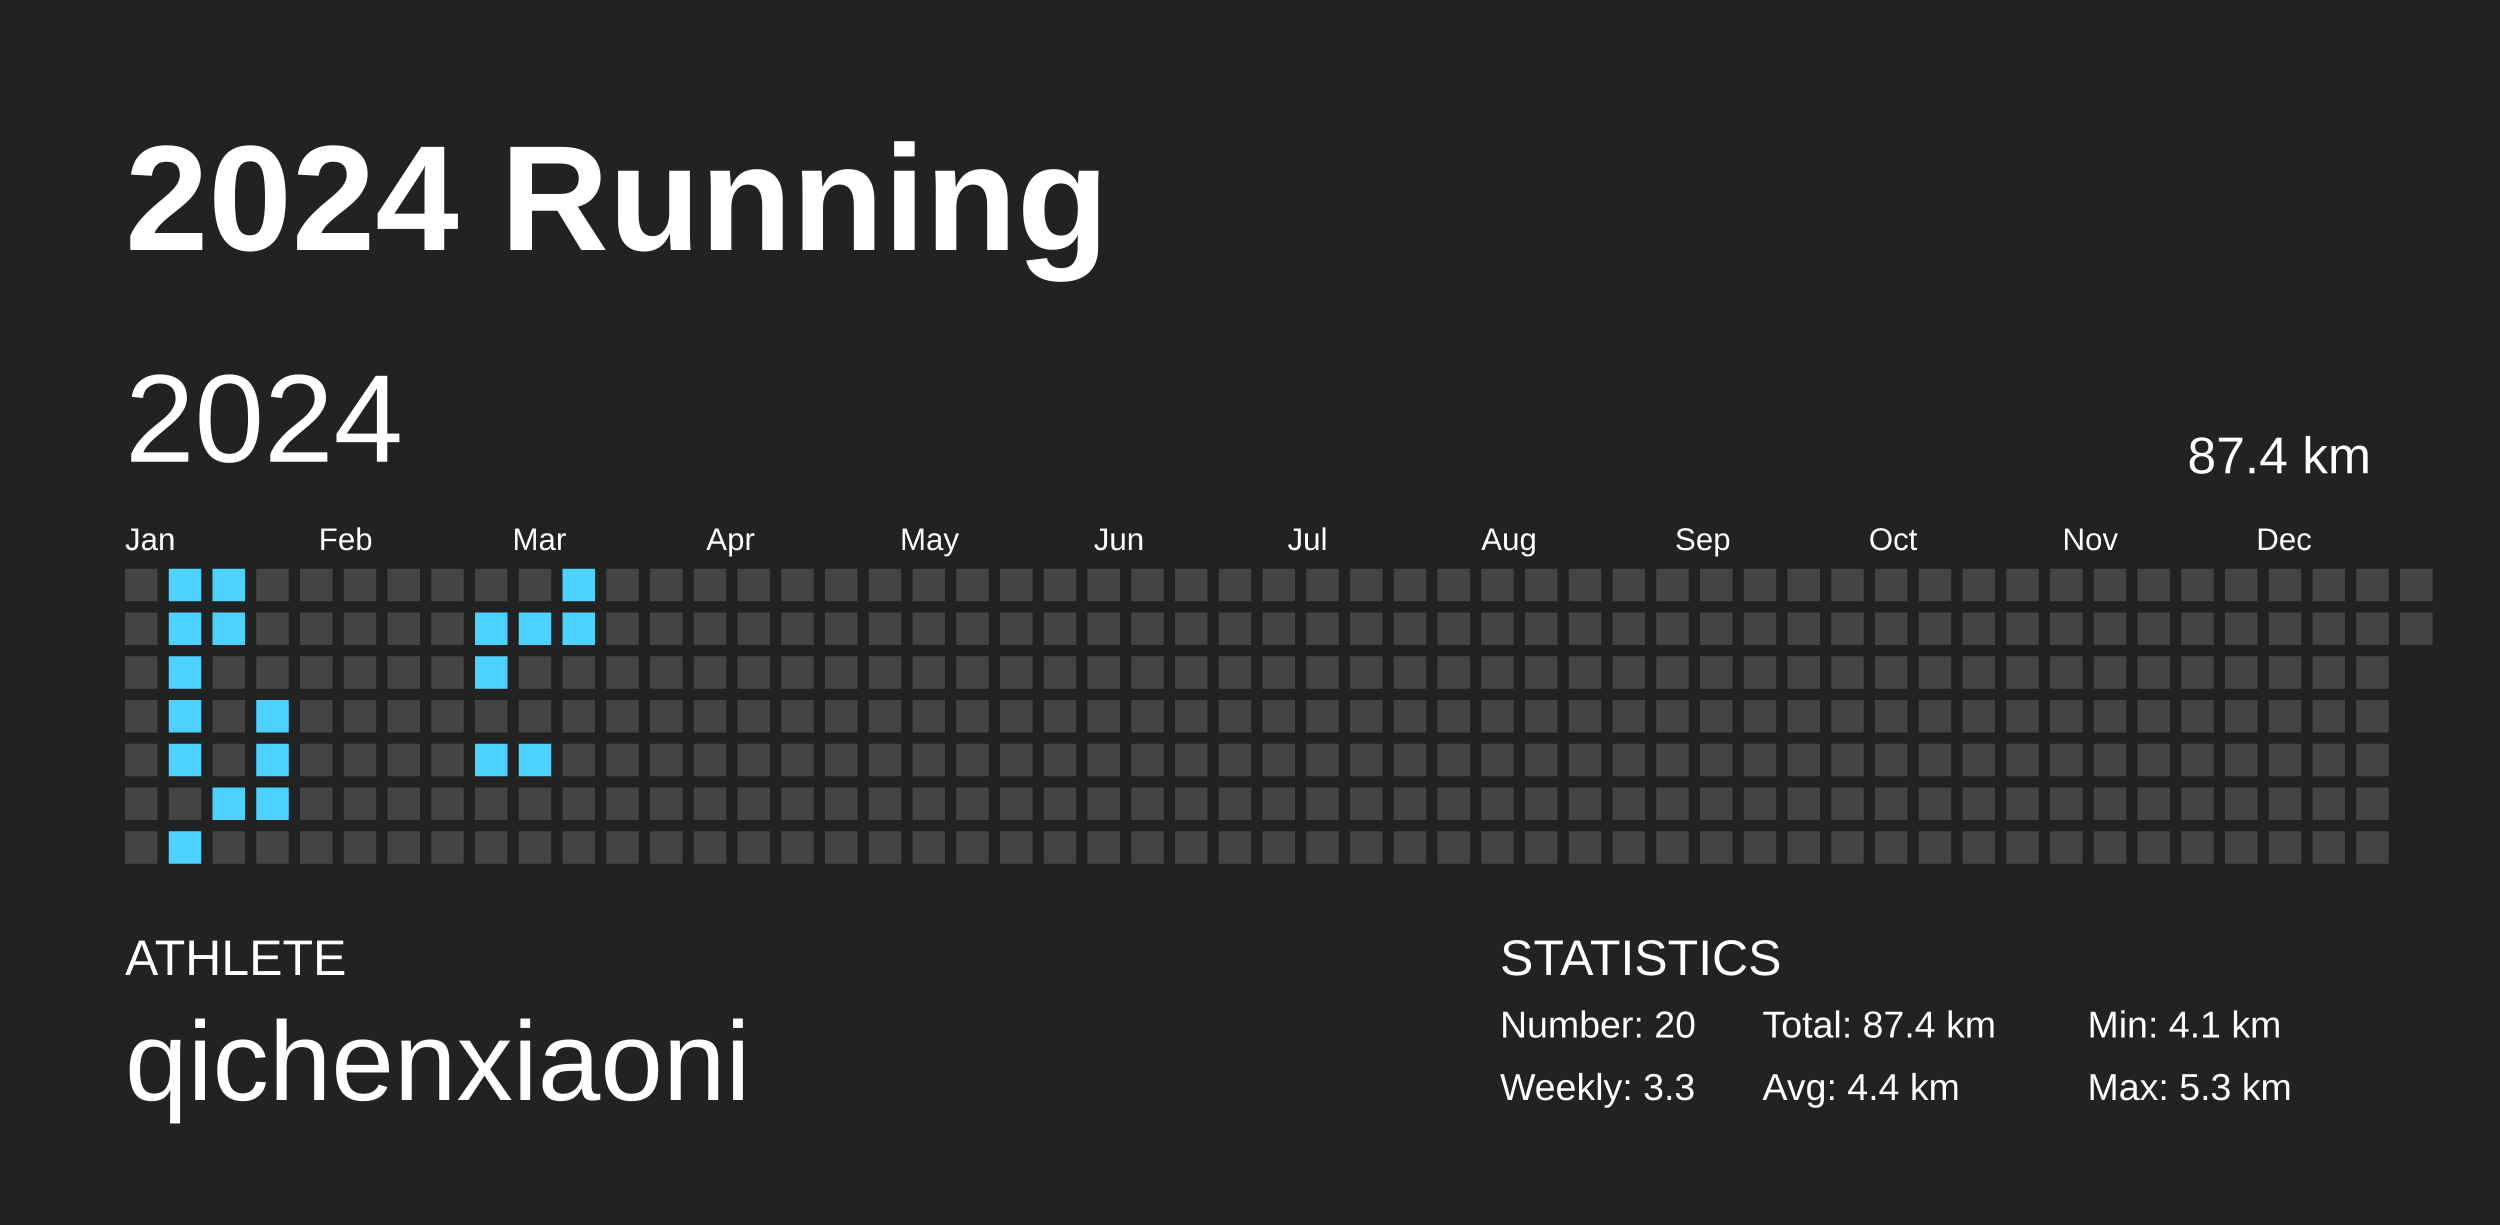
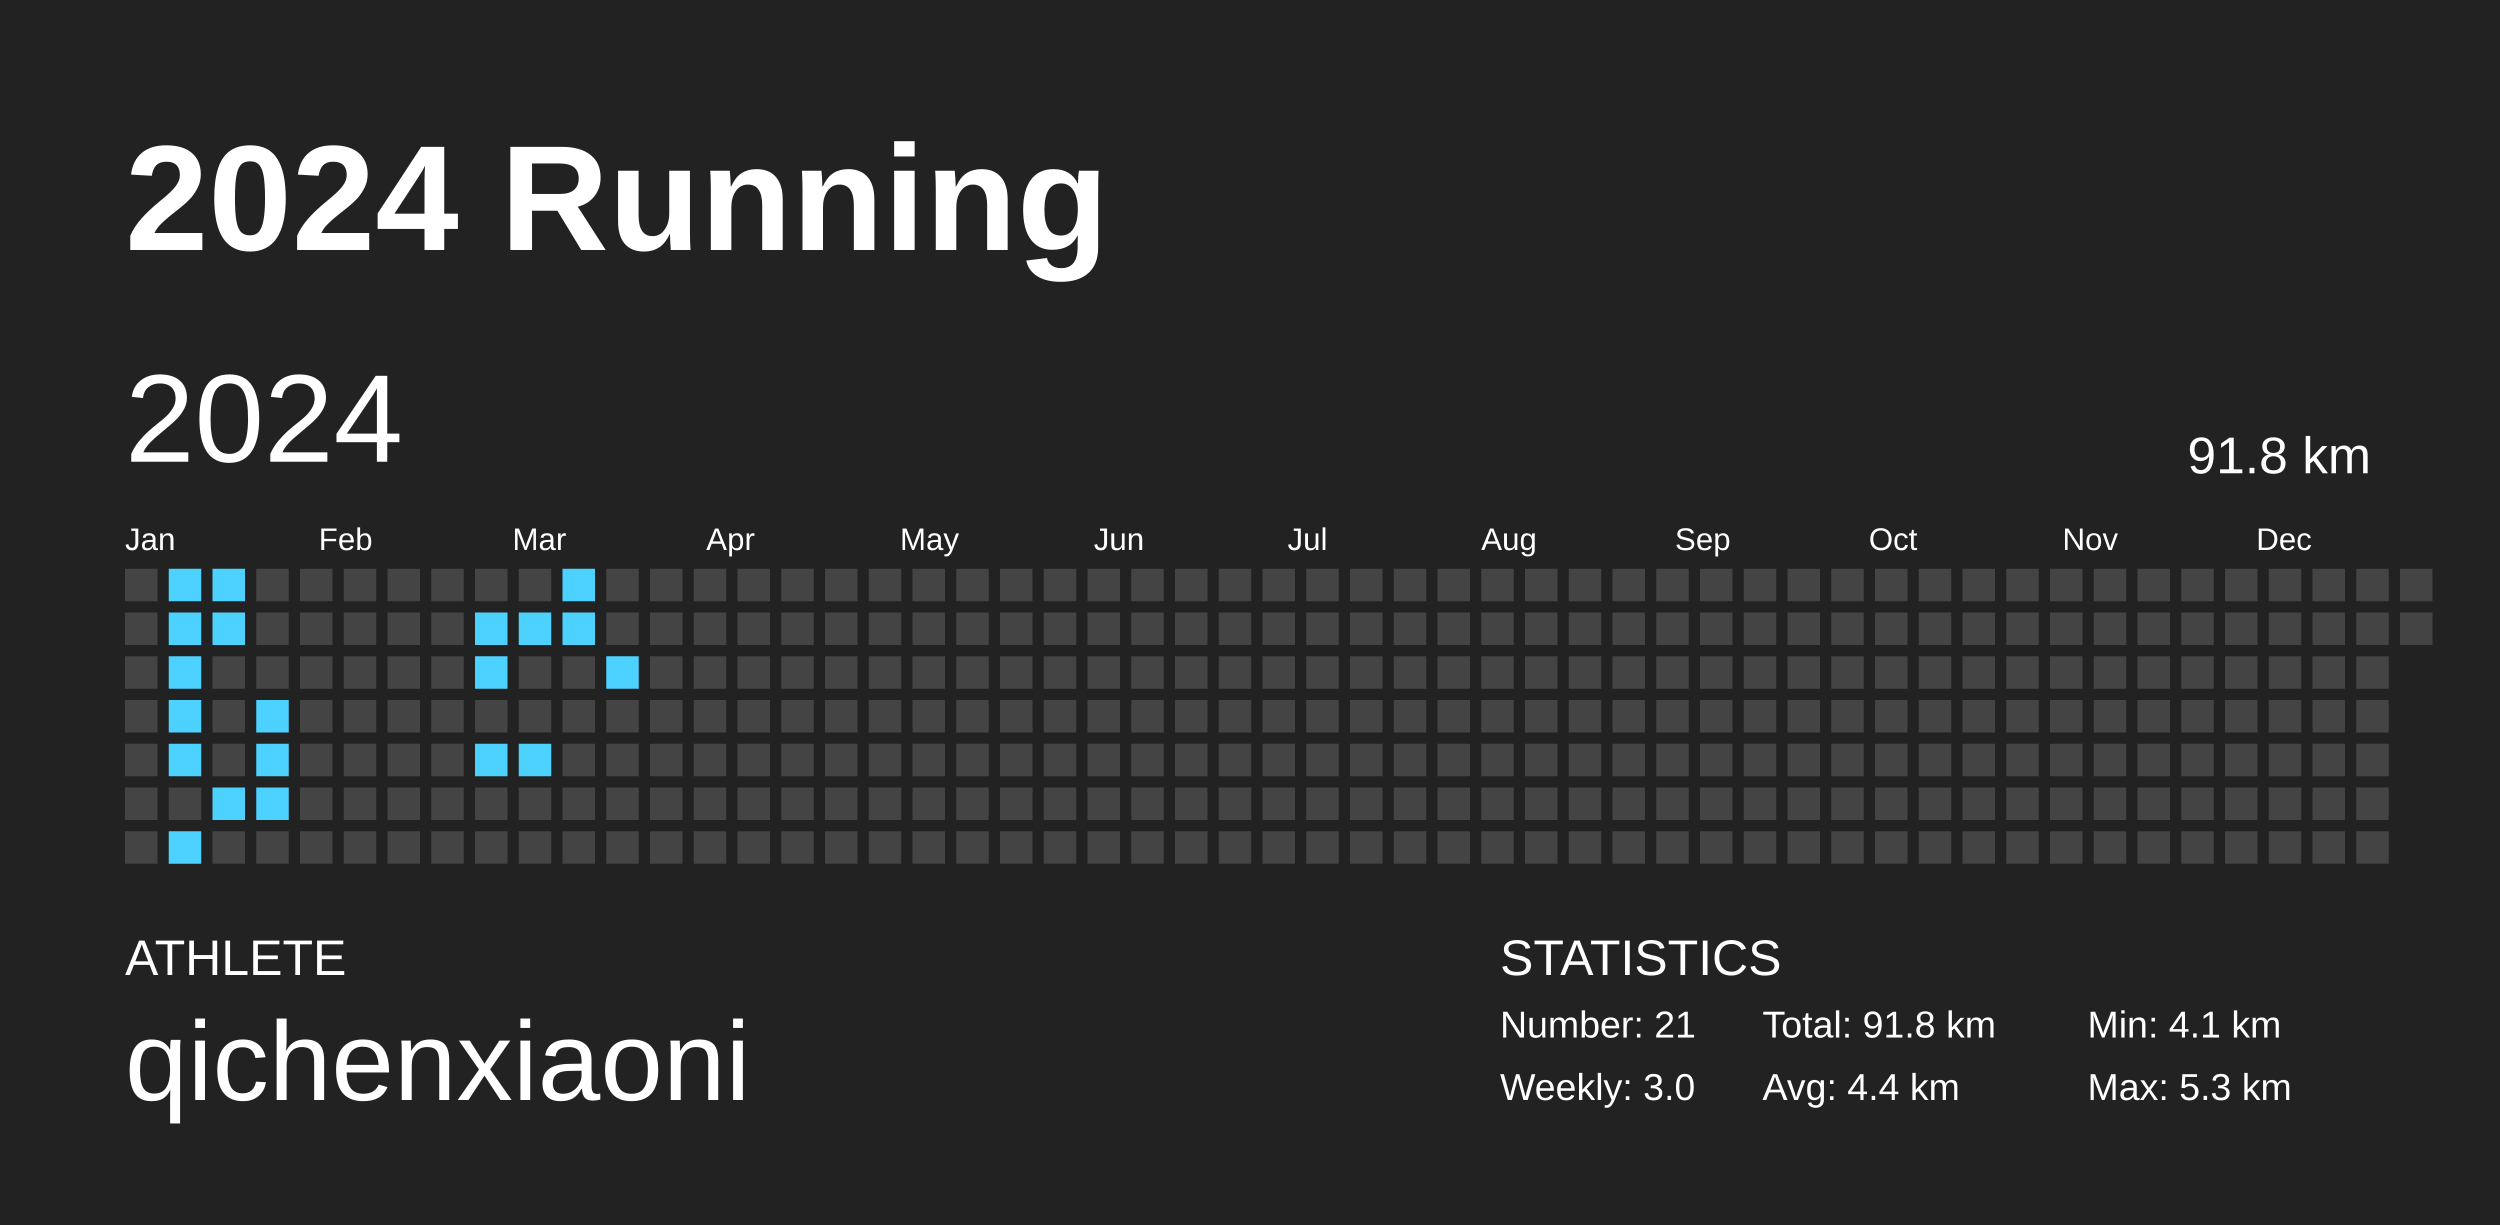
<svg xmlns="http://www.w3.org/2000/svg" baseProfile="full" height="98mm" version="1.1" viewBox="0,0,200,98" width="200mm">
  <defs />
  <rect fill="#222222" height="98" width="200" x="0" y="0" />
  <text fill="#FFFFFF" style="font-size:12px; font-family:Arial; font-weight:bold;" x="10" y="20">2024 Running</text>
  <text fill="#FFFFFF" style="font-size:4px; font-family:Arial" x="10" y="78">ATHLETE</text>
  <text fill="#FFFFFF" style="font-size:9px; font-family:Arial" x="10" y="88">qichenxiaoni</text>
  <text fill="#FFFFFF" style="font-size:4px; font-family:Arial" x="120" y="78">STATISTICS</text>
-   <text fill="#FFFFFF" style="font-size:3px; font-family:Arial" x="120" y="83">Number: 20</text>
-   <text fill="#FFFFFF" style="font-size:3px; font-family:Arial" x="120" y="88">Weekly: 3.3</text>
-   <text fill="#FFFFFF" style="font-size:3px; font-family:Arial" x="141" y="83">Total: 87.4 km</text>
+   <text fill="#FFFFFF" style="font-size:3px; font-family:Arial" x="120" y="83">Number: 21</text>
+   <text fill="#FFFFFF" style="font-size:3px; font-family:Arial" x="120" y="88">Weekly: 3.0</text>
+   <text fill="#FFFFFF" style="font-size:3px; font-family:Arial" x="141" y="83">Total: 91.8 km</text>
  <text fill="#FFFFFF" style="font-size:3px; font-family:Arial" x="141" y="88">Avg: 4.4 km</text>
  <text fill="#FFFFFF" style="font-size:3px; font-family:Arial" x="167" y="83">Min: 4.1 km</text>
  <text fill="#FFFFFF" style="font-size:3px; font-family:Arial" x="167" y="88">Max: 5.3 km</text>
  <text dominant-baseline="hanging" fill="#FFFFFF" style="font-size:10.0px; font-family:Arial;" x="10" y="30">2024</text>
-   <text dominant-baseline="hanging" fill="#FFFFFF" style="font-size:4.125px; font-family:Arial;" x="175" y="35">87.4 km</text>
+   <text dominant-baseline="hanging" fill="#FFFFFF" style="font-size:4.125px; font-family:Arial;" x="175" y="35">91.8 km</text>
  <text fill="#FFFFFF" style="font-size:2.5px; font-family:Arial" x="10.0" y="44">Jan</text>
  <text fill="#FFFFFF" style="font-size:2.5px; font-family:Arial" x="25.5" y="44">Feb</text>
  <text fill="#FFFFFF" style="font-size:2.5px; font-family:Arial" x="41.0" y="44">Mar</text>
  <text fill="#FFFFFF" style="font-size:2.5px; font-family:Arial" x="56.5" y="44">Apr</text>
  <text fill="#FFFFFF" style="font-size:2.5px; font-family:Arial" x="72.0" y="44">May</text>
  <text fill="#FFFFFF" style="font-size:2.5px; font-family:Arial" x="87.5" y="44">Jun</text>
  <text fill="#FFFFFF" style="font-size:2.5px; font-family:Arial" x="103.0" y="44">Jul</text>
  <text fill="#FFFFFF" style="font-size:2.5px; font-family:Arial" x="118.5" y="44">Aug</text>
  <text fill="#FFFFFF" style="font-size:2.5px; font-family:Arial" x="134.0" y="44">Sep</text>
  <text fill="#FFFFFF" style="font-size:2.5px; font-family:Arial" x="149.5" y="44">Oct</text>
  <text fill="#FFFFFF" style="font-size:2.5px; font-family:Arial" x="165.0" y="44">Nov</text>
  <text fill="#FFFFFF" style="font-size:2.5px; font-family:Arial" x="180.5" y="44">Dec</text>
  <rect fill="#444444" height="2.6" width="2.6" x="10.0" y="45.5" />
  <rect fill="#444444" height="2.6" width="2.6" x="10.0" y="49.0" />
  <rect fill="#444444" height="2.6" width="2.6" x="10.0" y="52.5" />
  <rect fill="#444444" height="2.6" width="2.6" x="10.0" y="56.0" />
  <rect fill="#444444" height="2.6" width="2.6" x="10.0" y="59.5" />
  <rect fill="#444444" height="2.6" width="2.6" x="10.0" y="63.0" />
  <rect fill="#444444" height="2.6" width="2.6" x="10.0" y="66.5" />
  <rect fill="#4dd2ff" height="2.6" width="2.6" x="13.5" y="45.5" />
  <rect fill="#4dd2ff" height="2.6" width="2.6" x="13.5" y="49.0" />
  <rect fill="#4dd2ff" height="2.6" width="2.6" x="13.5" y="52.5" />
  <rect fill="#4dd2ff" height="2.6" width="2.6" x="13.5" y="56.0" />
  <rect fill="#4dd2ff" height="2.6" width="2.6" x="13.5" y="59.5" />
  <rect fill="#444444" height="2.6" width="2.6" x="13.5" y="63.0" />
  <rect fill="#4dd2ff" height="2.6" width="2.6" x="13.5" y="66.5" />
  <rect fill="#4dd2ff" height="2.6" width="2.6" x="17.0" y="45.5" />
  <rect fill="#4dd2ff" height="2.6" width="2.6" x="17.0" y="49.0" />
  <rect fill="#444444" height="2.6" width="2.6" x="17.0" y="52.5" />
  <rect fill="#444444" height="2.6" width="2.6" x="17.0" y="56.0" />
  <rect fill="#444444" height="2.6" width="2.6" x="17.0" y="59.5" />
  <rect fill="#4dd2ff" height="2.6" width="2.6" x="17.0" y="63.0" />
  <rect fill="#444444" height="2.6" width="2.6" x="17.0" y="66.5" />
  <rect fill="#444444" height="2.6" width="2.6" x="20.5" y="45.5" />
  <rect fill="#444444" height="2.6" width="2.6" x="20.5" y="49.0" />
  <rect fill="#444444" height="2.6" width="2.6" x="20.5" y="52.5" />
  <rect fill="#4dd2ff" height="2.6" width="2.6" x="20.5" y="56.0" />
  <rect fill="#4dd2ff" height="2.6" width="2.6" x="20.5" y="59.5" />
  <rect fill="#4dd2ff" height="2.6" width="2.6" x="20.5" y="63.0" />
  <rect fill="#444444" height="2.6" width="2.6" x="20.5" y="66.5" />
  <rect fill="#444444" height="2.6" width="2.6" x="24.0" y="45.5" />
  <rect fill="#444444" height="2.6" width="2.6" x="24.0" y="49.0" />
  <rect fill="#444444" height="2.6" width="2.6" x="24.0" y="52.5" />
  <rect fill="#444444" height="2.6" width="2.6" x="24.0" y="56.0" />
  <rect fill="#444444" height="2.6" width="2.6" x="24.0" y="59.5" />
  <rect fill="#444444" height="2.6" width="2.6" x="24.0" y="63.0" />
  <rect fill="#444444" height="2.6" width="2.6" x="24.0" y="66.5" />
  <rect fill="#444444" height="2.6" width="2.6" x="27.5" y="45.5" />
  <rect fill="#444444" height="2.6" width="2.6" x="27.5" y="49.0" />
  <rect fill="#444444" height="2.6" width="2.6" x="27.5" y="52.5" />
  <rect fill="#444444" height="2.6" width="2.6" x="27.5" y="56.0" />
  <rect fill="#444444" height="2.6" width="2.6" x="27.5" y="59.5" />
  <rect fill="#444444" height="2.6" width="2.6" x="27.5" y="63.0" />
  <rect fill="#444444" height="2.6" width="2.6" x="27.5" y="66.5" />
  <rect fill="#444444" height="2.6" width="2.6" x="31.0" y="45.5" />
  <rect fill="#444444" height="2.6" width="2.6" x="31.0" y="49.0" />
  <rect fill="#444444" height="2.6" width="2.6" x="31.0" y="52.5" />
  <rect fill="#444444" height="2.6" width="2.6" x="31.0" y="56.0" />
  <rect fill="#444444" height="2.6" width="2.6" x="31.0" y="59.5" />
  <rect fill="#444444" height="2.6" width="2.6" x="31.0" y="63.0" />
  <rect fill="#444444" height="2.6" width="2.6" x="31.0" y="66.5" />
  <rect fill="#444444" height="2.6" width="2.6" x="34.5" y="45.5" />
  <rect fill="#444444" height="2.6" width="2.6" x="34.5" y="49.0" />
  <rect fill="#444444" height="2.6" width="2.6" x="34.5" y="52.5" />
  <rect fill="#444444" height="2.6" width="2.6" x="34.5" y="56.0" />
  <rect fill="#444444" height="2.6" width="2.6" x="34.5" y="59.5" />
  <rect fill="#444444" height="2.6" width="2.6" x="34.5" y="63.0" />
  <rect fill="#444444" height="2.6" width="2.6" x="34.5" y="66.5" />
  <rect fill="#444444" height="2.6" width="2.6" x="38.0" y="45.5" />
  <rect fill="#4dd2ff" height="2.6" width="2.6" x="38.0" y="49.0" />
  <rect fill="#4dd2ff" height="2.6" width="2.6" x="38.0" y="52.5" />
  <rect fill="#444444" height="2.6" width="2.6" x="38.0" y="56.0" />
  <rect fill="#4dd2ff" height="2.6" width="2.6" x="38.0" y="59.5" />
  <rect fill="#444444" height="2.6" width="2.6" x="38.0" y="63.0" />
  <rect fill="#444444" height="2.6" width="2.6" x="38.0" y="66.5" />
  <rect fill="#444444" height="2.6" width="2.6" x="41.5" y="45.5" />
  <rect fill="#4dd2ff" height="2.6" width="2.6" x="41.5" y="49.0" />
  <rect fill="#444444" height="2.6" width="2.6" x="41.5" y="52.5" />
  <rect fill="#444444" height="2.6" width="2.6" x="41.5" y="56.0" />
  <rect fill="#4dd2ff" height="2.6" width="2.6" x="41.5" y="59.5" />
  <rect fill="#444444" height="2.6" width="2.6" x="41.5" y="63.0" />
  <rect fill="#444444" height="2.6" width="2.6" x="41.5" y="66.5" />
  <rect fill="#4dd2ff" height="2.6" width="2.6" x="45.0" y="45.5" />
  <rect fill="#4dd2ff" height="2.6" width="2.6" x="45.0" y="49.0" />
  <rect fill="#444444" height="2.6" width="2.6" x="45.0" y="52.5" />
  <rect fill="#444444" height="2.6" width="2.6" x="45.0" y="56.0" />
  <rect fill="#444444" height="2.6" width="2.6" x="45.0" y="59.5" />
  <rect fill="#444444" height="2.6" width="2.6" x="45.0" y="63.0" />
  <rect fill="#444444" height="2.6" width="2.6" x="45.0" y="66.5" />
  <rect fill="#444444" height="2.6" width="2.6" x="48.5" y="45.5" />
  <rect fill="#444444" height="2.6" width="2.6" x="48.5" y="49.0" />
-   <rect fill="#444444" height="2.6" width="2.6" x="48.5" y="52.5" />
+   <rect fill="#4dd2ff" height="2.6" width="2.6" x="48.5" y="52.5" />
  <rect fill="#444444" height="2.6" width="2.6" x="48.5" y="56.0" />
  <rect fill="#444444" height="2.6" width="2.6" x="48.5" y="59.5" />
  <rect fill="#444444" height="2.6" width="2.6" x="48.5" y="63.0" />
  <rect fill="#444444" height="2.6" width="2.6" x="48.5" y="66.5" />
  <rect fill="#444444" height="2.6" width="2.6" x="52.0" y="45.5" />
  <rect fill="#444444" height="2.6" width="2.6" x="52.0" y="49.0" />
  <rect fill="#444444" height="2.6" width="2.6" x="52.0" y="52.5" />
  <rect fill="#444444" height="2.6" width="2.6" x="52.0" y="56.0" />
  <rect fill="#444444" height="2.6" width="2.6" x="52.0" y="59.5" />
  <rect fill="#444444" height="2.6" width="2.6" x="52.0" y="63.0" />
  <rect fill="#444444" height="2.6" width="2.6" x="52.0" y="66.5" />
  <rect fill="#444444" height="2.6" width="2.6" x="55.5" y="45.5" />
  <rect fill="#444444" height="2.6" width="2.6" x="55.5" y="49.0" />
  <rect fill="#444444" height="2.6" width="2.6" x="55.5" y="52.5" />
  <rect fill="#444444" height="2.6" width="2.6" x="55.5" y="56.0" />
  <rect fill="#444444" height="2.6" width="2.6" x="55.5" y="59.5" />
  <rect fill="#444444" height="2.6" width="2.6" x="55.5" y="63.0" />
  <rect fill="#444444" height="2.6" width="2.6" x="55.5" y="66.5" />
  <rect fill="#444444" height="2.6" width="2.6" x="59.0" y="45.5" />
  <rect fill="#444444" height="2.6" width="2.6" x="59.0" y="49.0" />
  <rect fill="#444444" height="2.6" width="2.6" x="59.0" y="52.5" />
  <rect fill="#444444" height="2.6" width="2.6" x="59.0" y="56.0" />
  <rect fill="#444444" height="2.6" width="2.6" x="59.0" y="59.5" />
  <rect fill="#444444" height="2.6" width="2.6" x="59.0" y="63.0" />
  <rect fill="#444444" height="2.6" width="2.6" x="59.0" y="66.5" />
  <rect fill="#444444" height="2.6" width="2.6" x="62.5" y="45.5" />
  <rect fill="#444444" height="2.6" width="2.6" x="62.5" y="49.0" />
  <rect fill="#444444" height="2.6" width="2.6" x="62.5" y="52.5" />
  <rect fill="#444444" height="2.6" width="2.6" x="62.5" y="56.0" />
  <rect fill="#444444" height="2.6" width="2.6" x="62.5" y="59.5" />
  <rect fill="#444444" height="2.6" width="2.6" x="62.5" y="63.0" />
  <rect fill="#444444" height="2.6" width="2.6" x="62.5" y="66.5" />
  <rect fill="#444444" height="2.6" width="2.6" x="66.0" y="45.5" />
  <rect fill="#444444" height="2.6" width="2.6" x="66.0" y="49.0" />
  <rect fill="#444444" height="2.6" width="2.6" x="66.0" y="52.5" />
  <rect fill="#444444" height="2.6" width="2.6" x="66.0" y="56.0" />
  <rect fill="#444444" height="2.6" width="2.6" x="66.0" y="59.5" />
  <rect fill="#444444" height="2.6" width="2.6" x="66.0" y="63.0" />
  <rect fill="#444444" height="2.6" width="2.6" x="66.0" y="66.5" />
  <rect fill="#444444" height="2.6" width="2.6" x="69.5" y="45.5" />
  <rect fill="#444444" height="2.6" width="2.6" x="69.5" y="49.0" />
  <rect fill="#444444" height="2.6" width="2.6" x="69.5" y="52.5" />
  <rect fill="#444444" height="2.6" width="2.6" x="69.5" y="56.0" />
  <rect fill="#444444" height="2.6" width="2.6" x="69.5" y="59.5" />
  <rect fill="#444444" height="2.6" width="2.6" x="69.5" y="63.0" />
  <rect fill="#444444" height="2.6" width="2.6" x="69.5" y="66.5" />
  <rect fill="#444444" height="2.6" width="2.6" x="73.0" y="45.5" />
  <rect fill="#444444" height="2.6" width="2.6" x="73.0" y="49.0" />
  <rect fill="#444444" height="2.6" width="2.6" x="73.0" y="52.5" />
  <rect fill="#444444" height="2.6" width="2.6" x="73.0" y="56.0" />
  <rect fill="#444444" height="2.6" width="2.6" x="73.0" y="59.5" />
  <rect fill="#444444" height="2.6" width="2.6" x="73.0" y="63.0" />
  <rect fill="#444444" height="2.6" width="2.6" x="73.0" y="66.5" />
  <rect fill="#444444" height="2.6" width="2.6" x="76.5" y="45.5" />
  <rect fill="#444444" height="2.6" width="2.6" x="76.5" y="49.0" />
  <rect fill="#444444" height="2.6" width="2.6" x="76.5" y="52.5" />
  <rect fill="#444444" height="2.6" width="2.6" x="76.5" y="56.0" />
  <rect fill="#444444" height="2.6" width="2.6" x="76.5" y="59.5" />
  <rect fill="#444444" height="2.6" width="2.6" x="76.5" y="63.0" />
  <rect fill="#444444" height="2.6" width="2.6" x="76.5" y="66.5" />
  <rect fill="#444444" height="2.6" width="2.6" x="80.0" y="45.5" />
  <rect fill="#444444" height="2.6" width="2.6" x="80.0" y="49.0" />
  <rect fill="#444444" height="2.6" width="2.6" x="80.0" y="52.5" />
  <rect fill="#444444" height="2.6" width="2.6" x="80.0" y="56.0" />
  <rect fill="#444444" height="2.6" width="2.6" x="80.0" y="59.5" />
  <rect fill="#444444" height="2.6" width="2.6" x="80.0" y="63.0" />
  <rect fill="#444444" height="2.6" width="2.6" x="80.0" y="66.5" />
  <rect fill="#444444" height="2.6" width="2.6" x="83.5" y="45.5" />
  <rect fill="#444444" height="2.6" width="2.6" x="83.5" y="49.0" />
  <rect fill="#444444" height="2.6" width="2.6" x="83.5" y="52.5" />
  <rect fill="#444444" height="2.6" width="2.6" x="83.5" y="56.0" />
  <rect fill="#444444" height="2.6" width="2.6" x="83.5" y="59.5" />
  <rect fill="#444444" height="2.6" width="2.6" x="83.5" y="63.0" />
  <rect fill="#444444" height="2.6" width="2.6" x="83.5" y="66.5" />
  <rect fill="#444444" height="2.6" width="2.6" x="87.0" y="45.5" />
  <rect fill="#444444" height="2.6" width="2.6" x="87.0" y="49.0" />
  <rect fill="#444444" height="2.6" width="2.6" x="87.0" y="52.5" />
  <rect fill="#444444" height="2.6" width="2.6" x="87.0" y="56.0" />
  <rect fill="#444444" height="2.6" width="2.6" x="87.0" y="59.5" />
  <rect fill="#444444" height="2.6" width="2.6" x="87.0" y="63.0" />
  <rect fill="#444444" height="2.6" width="2.6" x="87.0" y="66.5" />
  <rect fill="#444444" height="2.6" width="2.6" x="90.5" y="45.5" />
  <rect fill="#444444" height="2.6" width="2.6" x="90.5" y="49.0" />
  <rect fill="#444444" height="2.6" width="2.6" x="90.5" y="52.5" />
  <rect fill="#444444" height="2.6" width="2.6" x="90.5" y="56.0" />
  <rect fill="#444444" height="2.6" width="2.6" x="90.5" y="59.5" />
  <rect fill="#444444" height="2.6" width="2.6" x="90.5" y="63.0" />
  <rect fill="#444444" height="2.6" width="2.6" x="90.5" y="66.5" />
  <rect fill="#444444" height="2.6" width="2.6" x="94.0" y="45.5" />
  <rect fill="#444444" height="2.6" width="2.6" x="94.0" y="49.0" />
  <rect fill="#444444" height="2.6" width="2.6" x="94.0" y="52.5" />
  <rect fill="#444444" height="2.6" width="2.6" x="94.0" y="56.0" />
  <rect fill="#444444" height="2.6" width="2.6" x="94.0" y="59.5" />
  <rect fill="#444444" height="2.6" width="2.6" x="94.0" y="63.0" />
  <rect fill="#444444" height="2.6" width="2.6" x="94.0" y="66.5" />
  <rect fill="#444444" height="2.6" width="2.6" x="97.5" y="45.5" />
  <rect fill="#444444" height="2.6" width="2.6" x="97.5" y="49.0" />
  <rect fill="#444444" height="2.6" width="2.6" x="97.5" y="52.5" />
  <rect fill="#444444" height="2.6" width="2.6" x="97.5" y="56.0" />
  <rect fill="#444444" height="2.6" width="2.6" x="97.5" y="59.5" />
  <rect fill="#444444" height="2.6" width="2.6" x="97.5" y="63.0" />
  <rect fill="#444444" height="2.6" width="2.6" x="97.5" y="66.5" />
  <rect fill="#444444" height="2.6" width="2.6" x="101.0" y="45.5" />
  <rect fill="#444444" height="2.6" width="2.6" x="101.0" y="49.0" />
  <rect fill="#444444" height="2.6" width="2.6" x="101.0" y="52.5" />
  <rect fill="#444444" height="2.6" width="2.6" x="101.0" y="56.0" />
  <rect fill="#444444" height="2.6" width="2.6" x="101.0" y="59.5" />
  <rect fill="#444444" height="2.6" width="2.6" x="101.0" y="63.0" />
  <rect fill="#444444" height="2.6" width="2.6" x="101.0" y="66.5" />
  <rect fill="#444444" height="2.6" width="2.6" x="104.5" y="45.5" />
  <rect fill="#444444" height="2.6" width="2.6" x="104.5" y="49.0" />
  <rect fill="#444444" height="2.6" width="2.6" x="104.5" y="52.5" />
  <rect fill="#444444" height="2.6" width="2.6" x="104.5" y="56.0" />
  <rect fill="#444444" height="2.6" width="2.6" x="104.5" y="59.5" />
  <rect fill="#444444" height="2.6" width="2.6" x="104.5" y="63.0" />
  <rect fill="#444444" height="2.6" width="2.6" x="104.5" y="66.5" />
  <rect fill="#444444" height="2.6" width="2.6" x="108.0" y="45.5" />
  <rect fill="#444444" height="2.6" width="2.6" x="108.0" y="49.0" />
  <rect fill="#444444" height="2.6" width="2.6" x="108.0" y="52.5" />
  <rect fill="#444444" height="2.6" width="2.6" x="108.0" y="56.0" />
  <rect fill="#444444" height="2.6" width="2.6" x="108.0" y="59.5" />
  <rect fill="#444444" height="2.6" width="2.6" x="108.0" y="63.0" />
  <rect fill="#444444" height="2.6" width="2.6" x="108.0" y="66.5" />
  <rect fill="#444444" height="2.6" width="2.6" x="111.5" y="45.5" />
  <rect fill="#444444" height="2.6" width="2.6" x="111.5" y="49.0" />
  <rect fill="#444444" height="2.6" width="2.6" x="111.5" y="52.5" />
  <rect fill="#444444" height="2.6" width="2.6" x="111.5" y="56.0" />
  <rect fill="#444444" height="2.6" width="2.6" x="111.5" y="59.5" />
  <rect fill="#444444" height="2.6" width="2.6" x="111.5" y="63.0" />
  <rect fill="#444444" height="2.6" width="2.6" x="111.5" y="66.5" />
  <rect fill="#444444" height="2.6" width="2.6" x="115.0" y="45.5" />
  <rect fill="#444444" height="2.6" width="2.6" x="115.0" y="49.0" />
  <rect fill="#444444" height="2.6" width="2.6" x="115.0" y="52.5" />
  <rect fill="#444444" height="2.6" width="2.6" x="115.0" y="56.0" />
  <rect fill="#444444" height="2.6" width="2.6" x="115.0" y="59.5" />
  <rect fill="#444444" height="2.6" width="2.6" x="115.0" y="63.0" />
  <rect fill="#444444" height="2.6" width="2.6" x="115.0" y="66.5" />
  <rect fill="#444444" height="2.6" width="2.6" x="118.5" y="45.5" />
  <rect fill="#444444" height="2.6" width="2.6" x="118.5" y="49.0" />
  <rect fill="#444444" height="2.6" width="2.6" x="118.5" y="52.5" />
  <rect fill="#444444" height="2.6" width="2.6" x="118.5" y="56.0" />
  <rect fill="#444444" height="2.6" width="2.6" x="118.5" y="59.5" />
  <rect fill="#444444" height="2.6" width="2.6" x="118.5" y="63.0" />
  <rect fill="#444444" height="2.6" width="2.6" x="118.5" y="66.5" />
  <rect fill="#444444" height="2.6" width="2.6" x="122.0" y="45.5" />
  <rect fill="#444444" height="2.6" width="2.6" x="122.0" y="49.0" />
  <rect fill="#444444" height="2.6" width="2.6" x="122.0" y="52.5" />
  <rect fill="#444444" height="2.6" width="2.6" x="122.0" y="56.0" />
  <rect fill="#444444" height="2.6" width="2.6" x="122.0" y="59.5" />
  <rect fill="#444444" height="2.6" width="2.6" x="122.0" y="63.0" />
  <rect fill="#444444" height="2.6" width="2.6" x="122.0" y="66.5" />
  <rect fill="#444444" height="2.6" width="2.6" x="125.5" y="45.5" />
  <rect fill="#444444" height="2.6" width="2.6" x="125.5" y="49.0" />
  <rect fill="#444444" height="2.6" width="2.6" x="125.5" y="52.5" />
  <rect fill="#444444" height="2.6" width="2.6" x="125.5" y="56.0" />
  <rect fill="#444444" height="2.6" width="2.6" x="125.5" y="59.5" />
  <rect fill="#444444" height="2.6" width="2.6" x="125.5" y="63.0" />
  <rect fill="#444444" height="2.6" width="2.6" x="125.5" y="66.5" />
  <rect fill="#444444" height="2.6" width="2.6" x="129.0" y="45.5" />
  <rect fill="#444444" height="2.6" width="2.6" x="129.0" y="49.0" />
  <rect fill="#444444" height="2.6" width="2.6" x="129.0" y="52.5" />
  <rect fill="#444444" height="2.6" width="2.6" x="129.0" y="56.0" />
  <rect fill="#444444" height="2.6" width="2.6" x="129.0" y="59.5" />
  <rect fill="#444444" height="2.6" width="2.6" x="129.0" y="63.0" />
  <rect fill="#444444" height="2.6" width="2.6" x="129.0" y="66.5" />
  <rect fill="#444444" height="2.6" width="2.6" x="132.5" y="45.5" />
  <rect fill="#444444" height="2.6" width="2.6" x="132.5" y="49.0" />
  <rect fill="#444444" height="2.6" width="2.6" x="132.5" y="52.5" />
  <rect fill="#444444" height="2.6" width="2.6" x="132.5" y="56.0" />
  <rect fill="#444444" height="2.6" width="2.6" x="132.5" y="59.5" />
  <rect fill="#444444" height="2.6" width="2.6" x="132.5" y="63.0" />
  <rect fill="#444444" height="2.6" width="2.6" x="132.5" y="66.5" />
  <rect fill="#444444" height="2.6" width="2.6" x="136.0" y="45.5" />
  <rect fill="#444444" height="2.6" width="2.6" x="136.0" y="49.0" />
  <rect fill="#444444" height="2.6" width="2.6" x="136.0" y="52.5" />
  <rect fill="#444444" height="2.6" width="2.6" x="136.0" y="56.0" />
  <rect fill="#444444" height="2.6" width="2.6" x="136.0" y="59.5" />
  <rect fill="#444444" height="2.6" width="2.6" x="136.0" y="63.0" />
  <rect fill="#444444" height="2.6" width="2.6" x="136.0" y="66.5" />
  <rect fill="#444444" height="2.6" width="2.6" x="139.5" y="45.5" />
  <rect fill="#444444" height="2.6" width="2.6" x="139.5" y="49.0" />
  <rect fill="#444444" height="2.6" width="2.6" x="139.5" y="52.5" />
  <rect fill="#444444" height="2.6" width="2.6" x="139.5" y="56.0" />
  <rect fill="#444444" height="2.6" width="2.6" x="139.5" y="59.5" />
  <rect fill="#444444" height="2.6" width="2.6" x="139.5" y="63.0" />
  <rect fill="#444444" height="2.6" width="2.6" x="139.5" y="66.5" />
  <rect fill="#444444" height="2.6" width="2.6" x="143.0" y="45.5" />
  <rect fill="#444444" height="2.6" width="2.6" x="143.0" y="49.0" />
  <rect fill="#444444" height="2.6" width="2.6" x="143.0" y="52.5" />
  <rect fill="#444444" height="2.6" width="2.6" x="143.0" y="56.0" />
  <rect fill="#444444" height="2.6" width="2.6" x="143.0" y="59.5" />
  <rect fill="#444444" height="2.6" width="2.6" x="143.0" y="63.0" />
  <rect fill="#444444" height="2.6" width="2.6" x="143.0" y="66.5" />
  <rect fill="#444444" height="2.6" width="2.6" x="146.5" y="45.5" />
  <rect fill="#444444" height="2.6" width="2.6" x="146.5" y="49.0" />
  <rect fill="#444444" height="2.6" width="2.6" x="146.5" y="52.5" />
  <rect fill="#444444" height="2.6" width="2.6" x="146.5" y="56.0" />
  <rect fill="#444444" height="2.6" width="2.6" x="146.5" y="59.5" />
  <rect fill="#444444" height="2.6" width="2.6" x="146.5" y="63.0" />
  <rect fill="#444444" height="2.6" width="2.6" x="146.5" y="66.5" />
  <rect fill="#444444" height="2.6" width="2.6" x="150.0" y="45.5" />
  <rect fill="#444444" height="2.6" width="2.6" x="150.0" y="49.0" />
  <rect fill="#444444" height="2.6" width="2.6" x="150.0" y="52.5" />
  <rect fill="#444444" height="2.6" width="2.6" x="150.0" y="56.0" />
  <rect fill="#444444" height="2.6" width="2.6" x="150.0" y="59.5" />
  <rect fill="#444444" height="2.6" width="2.6" x="150.0" y="63.0" />
  <rect fill="#444444" height="2.6" width="2.6" x="150.0" y="66.5" />
  <rect fill="#444444" height="2.6" width="2.6" x="153.5" y="45.5" />
  <rect fill="#444444" height="2.6" width="2.6" x="153.5" y="49.0" />
  <rect fill="#444444" height="2.6" width="2.6" x="153.5" y="52.5" />
  <rect fill="#444444" height="2.6" width="2.6" x="153.5" y="56.0" />
  <rect fill="#444444" height="2.6" width="2.6" x="153.5" y="59.5" />
  <rect fill="#444444" height="2.6" width="2.6" x="153.5" y="63.0" />
  <rect fill="#444444" height="2.6" width="2.6" x="153.5" y="66.5" />
  <rect fill="#444444" height="2.6" width="2.6" x="157.0" y="45.5" />
  <rect fill="#444444" height="2.6" width="2.6" x="157.0" y="49.0" />
  <rect fill="#444444" height="2.6" width="2.6" x="157.0" y="52.5" />
  <rect fill="#444444" height="2.6" width="2.6" x="157.0" y="56.0" />
  <rect fill="#444444" height="2.6" width="2.6" x="157.0" y="59.5" />
  <rect fill="#444444" height="2.6" width="2.6" x="157.0" y="63.0" />
  <rect fill="#444444" height="2.6" width="2.6" x="157.0" y="66.5" />
  <rect fill="#444444" height="2.6" width="2.6" x="160.5" y="45.5" />
  <rect fill="#444444" height="2.6" width="2.6" x="160.5" y="49.0" />
  <rect fill="#444444" height="2.6" width="2.6" x="160.5" y="52.5" />
  <rect fill="#444444" height="2.6" width="2.6" x="160.5" y="56.0" />
  <rect fill="#444444" height="2.6" width="2.6" x="160.5" y="59.5" />
  <rect fill="#444444" height="2.6" width="2.6" x="160.5" y="63.0" />
  <rect fill="#444444" height="2.6" width="2.6" x="160.5" y="66.5" />
  <rect fill="#444444" height="2.6" width="2.6" x="164.0" y="45.5" />
  <rect fill="#444444" height="2.6" width="2.6" x="164.0" y="49.0" />
  <rect fill="#444444" height="2.6" width="2.6" x="164.0" y="52.5" />
  <rect fill="#444444" height="2.6" width="2.6" x="164.0" y="56.0" />
  <rect fill="#444444" height="2.6" width="2.6" x="164.0" y="59.5" />
  <rect fill="#444444" height="2.6" width="2.6" x="164.0" y="63.0" />
  <rect fill="#444444" height="2.6" width="2.6" x="164.0" y="66.5" />
  <rect fill="#444444" height="2.6" width="2.6" x="167.5" y="45.5" />
  <rect fill="#444444" height="2.6" width="2.6" x="167.5" y="49.0" />
  <rect fill="#444444" height="2.6" width="2.6" x="167.5" y="52.5" />
  <rect fill="#444444" height="2.6" width="2.6" x="167.5" y="56.0" />
  <rect fill="#444444" height="2.6" width="2.6" x="167.5" y="59.5" />
  <rect fill="#444444" height="2.6" width="2.6" x="167.5" y="63.0" />
  <rect fill="#444444" height="2.6" width="2.6" x="167.5" y="66.5" />
  <rect fill="#444444" height="2.6" width="2.6" x="171.0" y="45.5" />
  <rect fill="#444444" height="2.6" width="2.6" x="171.0" y="49.0" />
  <rect fill="#444444" height="2.6" width="2.6" x="171.0" y="52.5" />
  <rect fill="#444444" height="2.6" width="2.6" x="171.0" y="56.0" />
  <rect fill="#444444" height="2.6" width="2.6" x="171.0" y="59.5" />
  <rect fill="#444444" height="2.6" width="2.6" x="171.0" y="63.0" />
  <rect fill="#444444" height="2.6" width="2.6" x="171.0" y="66.5" />
  <rect fill="#444444" height="2.6" width="2.6" x="174.5" y="45.5" />
  <rect fill="#444444" height="2.6" width="2.6" x="174.5" y="49.0" />
  <rect fill="#444444" height="2.6" width="2.6" x="174.5" y="52.5" />
  <rect fill="#444444" height="2.6" width="2.6" x="174.5" y="56.0" />
  <rect fill="#444444" height="2.6" width="2.6" x="174.5" y="59.5" />
  <rect fill="#444444" height="2.6" width="2.6" x="174.5" y="63.0" />
  <rect fill="#444444" height="2.6" width="2.6" x="174.5" y="66.5" />
  <rect fill="#444444" height="2.6" width="2.6" x="178.0" y="45.5" />
  <rect fill="#444444" height="2.6" width="2.6" x="178.0" y="49.0" />
  <rect fill="#444444" height="2.6" width="2.6" x="178.0" y="52.5" />
  <rect fill="#444444" height="2.6" width="2.6" x="178.0" y="56.0" />
  <rect fill="#444444" height="2.6" width="2.6" x="178.0" y="59.5" />
  <rect fill="#444444" height="2.6" width="2.6" x="178.0" y="63.0" />
  <rect fill="#444444" height="2.6" width="2.6" x="178.0" y="66.5" />
  <rect fill="#444444" height="2.6" width="2.6" x="181.5" y="45.5" />
  <rect fill="#444444" height="2.6" width="2.6" x="181.5" y="49.0" />
  <rect fill="#444444" height="2.6" width="2.6" x="181.5" y="52.5" />
  <rect fill="#444444" height="2.6" width="2.6" x="181.5" y="56.0" />
  <rect fill="#444444" height="2.6" width="2.6" x="181.5" y="59.5" />
  <rect fill="#444444" height="2.6" width="2.6" x="181.5" y="63.0" />
  <rect fill="#444444" height="2.6" width="2.6" x="181.5" y="66.5" />
  <rect fill="#444444" height="2.6" width="2.6" x="185.0" y="45.5" />
  <rect fill="#444444" height="2.6" width="2.6" x="185.0" y="49.0" />
  <rect fill="#444444" height="2.6" width="2.6" x="185.0" y="52.5" />
  <rect fill="#444444" height="2.6" width="2.6" x="185.0" y="56.0" />
  <rect fill="#444444" height="2.6" width="2.6" x="185.0" y="59.5" />
  <rect fill="#444444" height="2.6" width="2.6" x="185.0" y="63.0" />
  <rect fill="#444444" height="2.6" width="2.6" x="185.0" y="66.5" />
  <rect fill="#444444" height="2.6" width="2.6" x="188.5" y="45.5" />
  <rect fill="#444444" height="2.6" width="2.6" x="188.5" y="49.0" />
  <rect fill="#444444" height="2.6" width="2.6" x="188.5" y="52.5" />
  <rect fill="#444444" height="2.6" width="2.6" x="188.5" y="56.0" />
  <rect fill="#444444" height="2.6" width="2.6" x="188.5" y="59.5" />
  <rect fill="#444444" height="2.6" width="2.6" x="188.5" y="63.0" />
  <rect fill="#444444" height="2.6" width="2.6" x="188.5" y="66.5" />
  <rect fill="#444444" height="2.6" width="2.6" x="192.0" y="45.5" />
  <rect fill="#444444" height="2.6" width="2.6" x="192.0" y="49.0" />
</svg>
